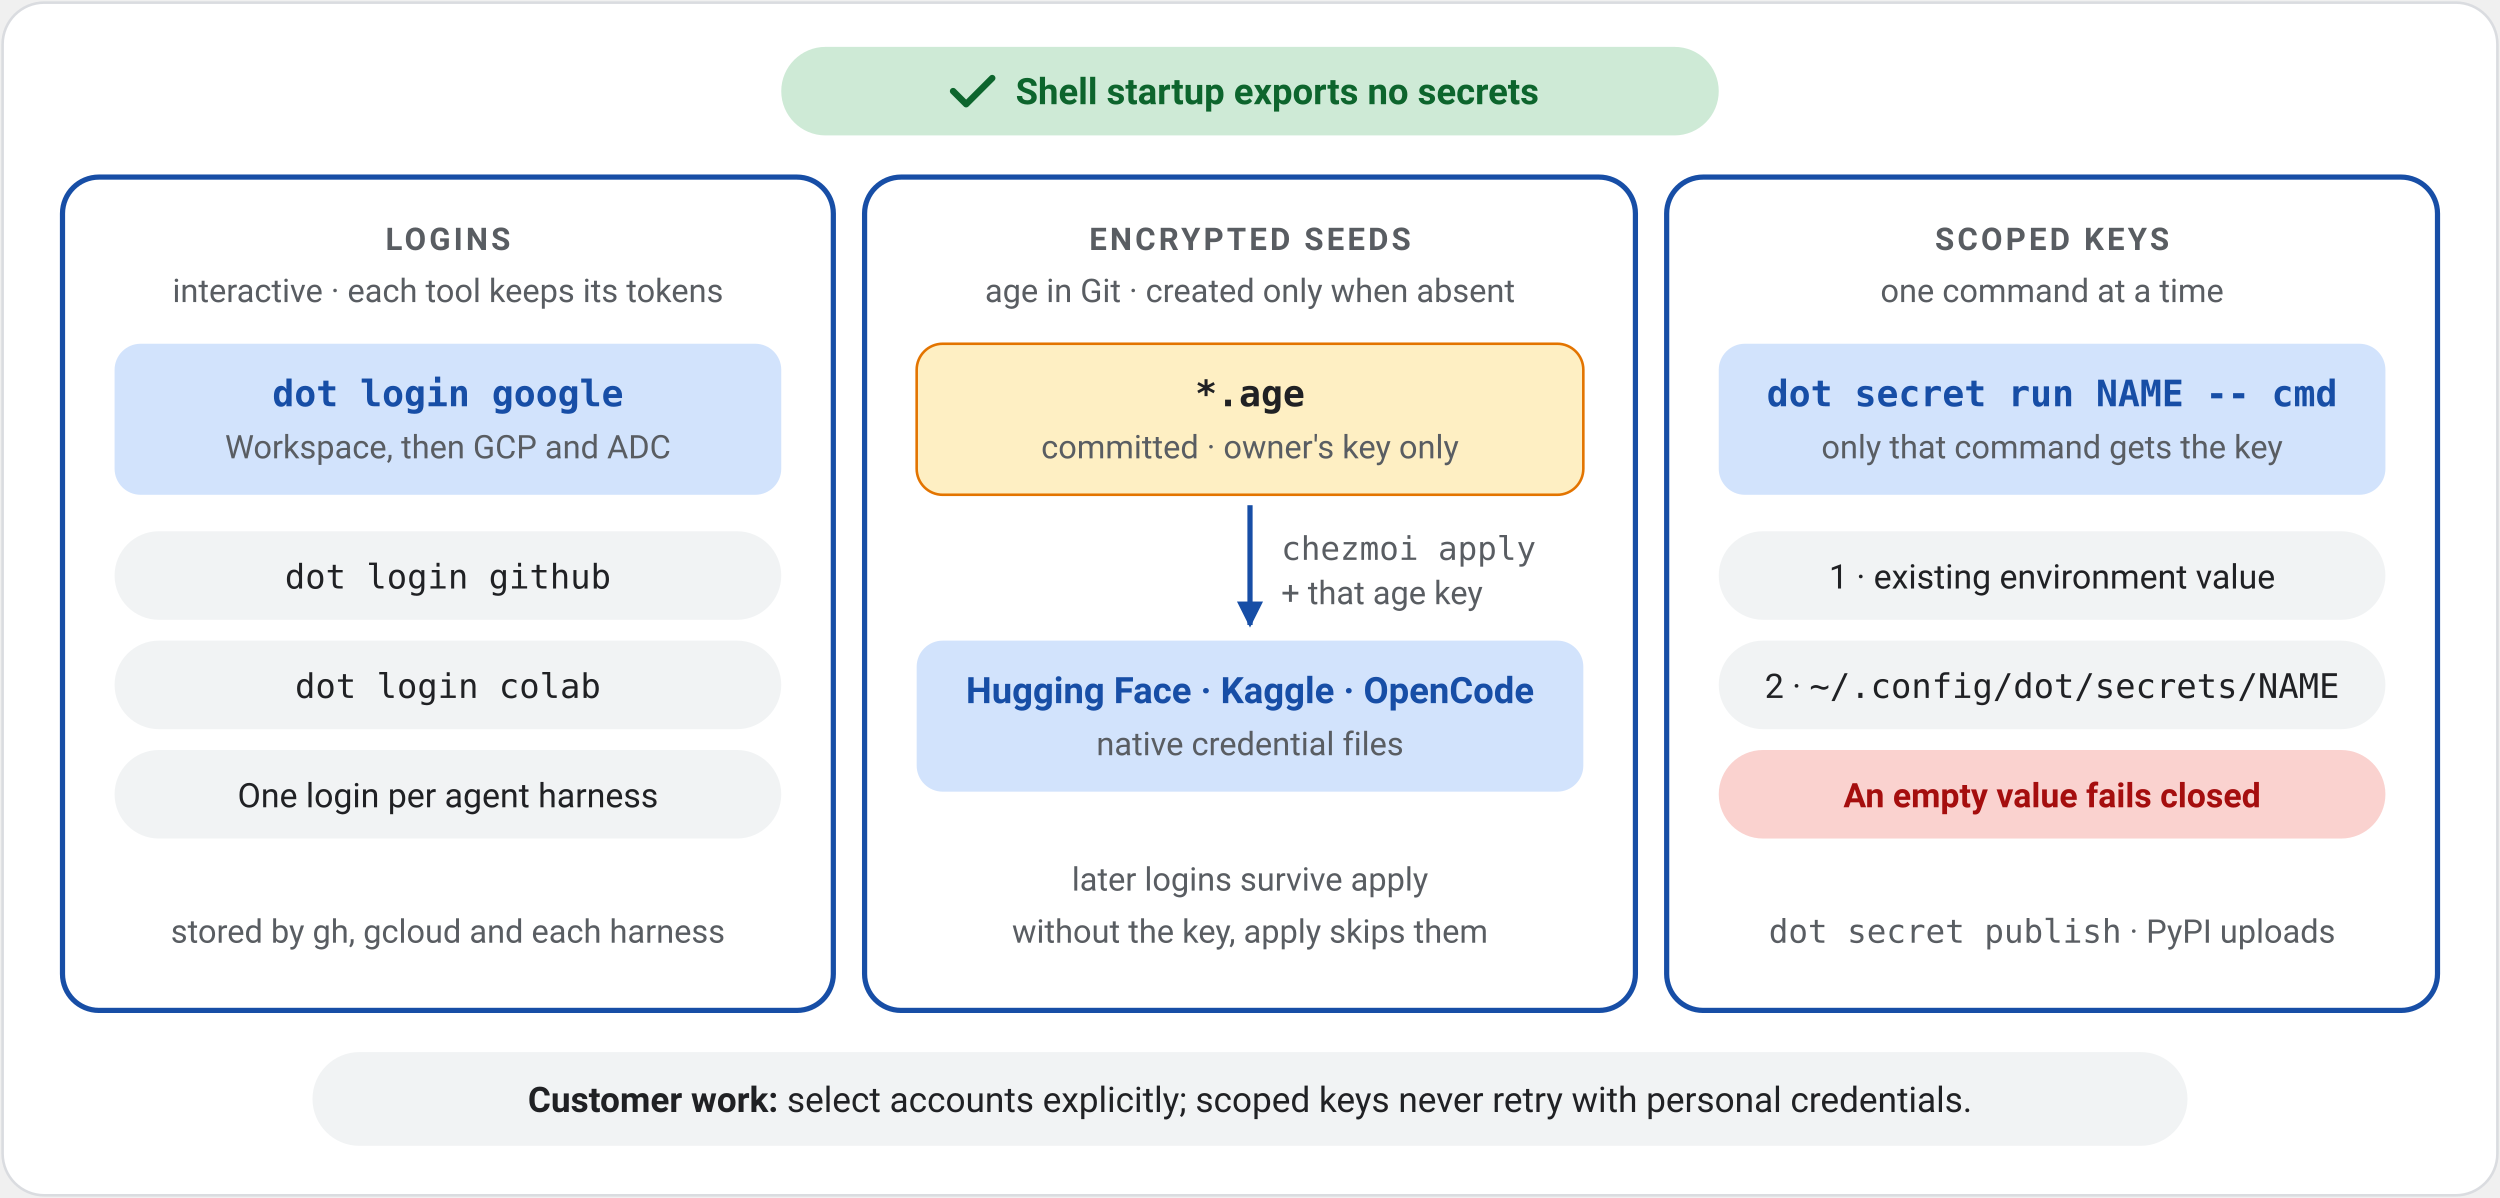
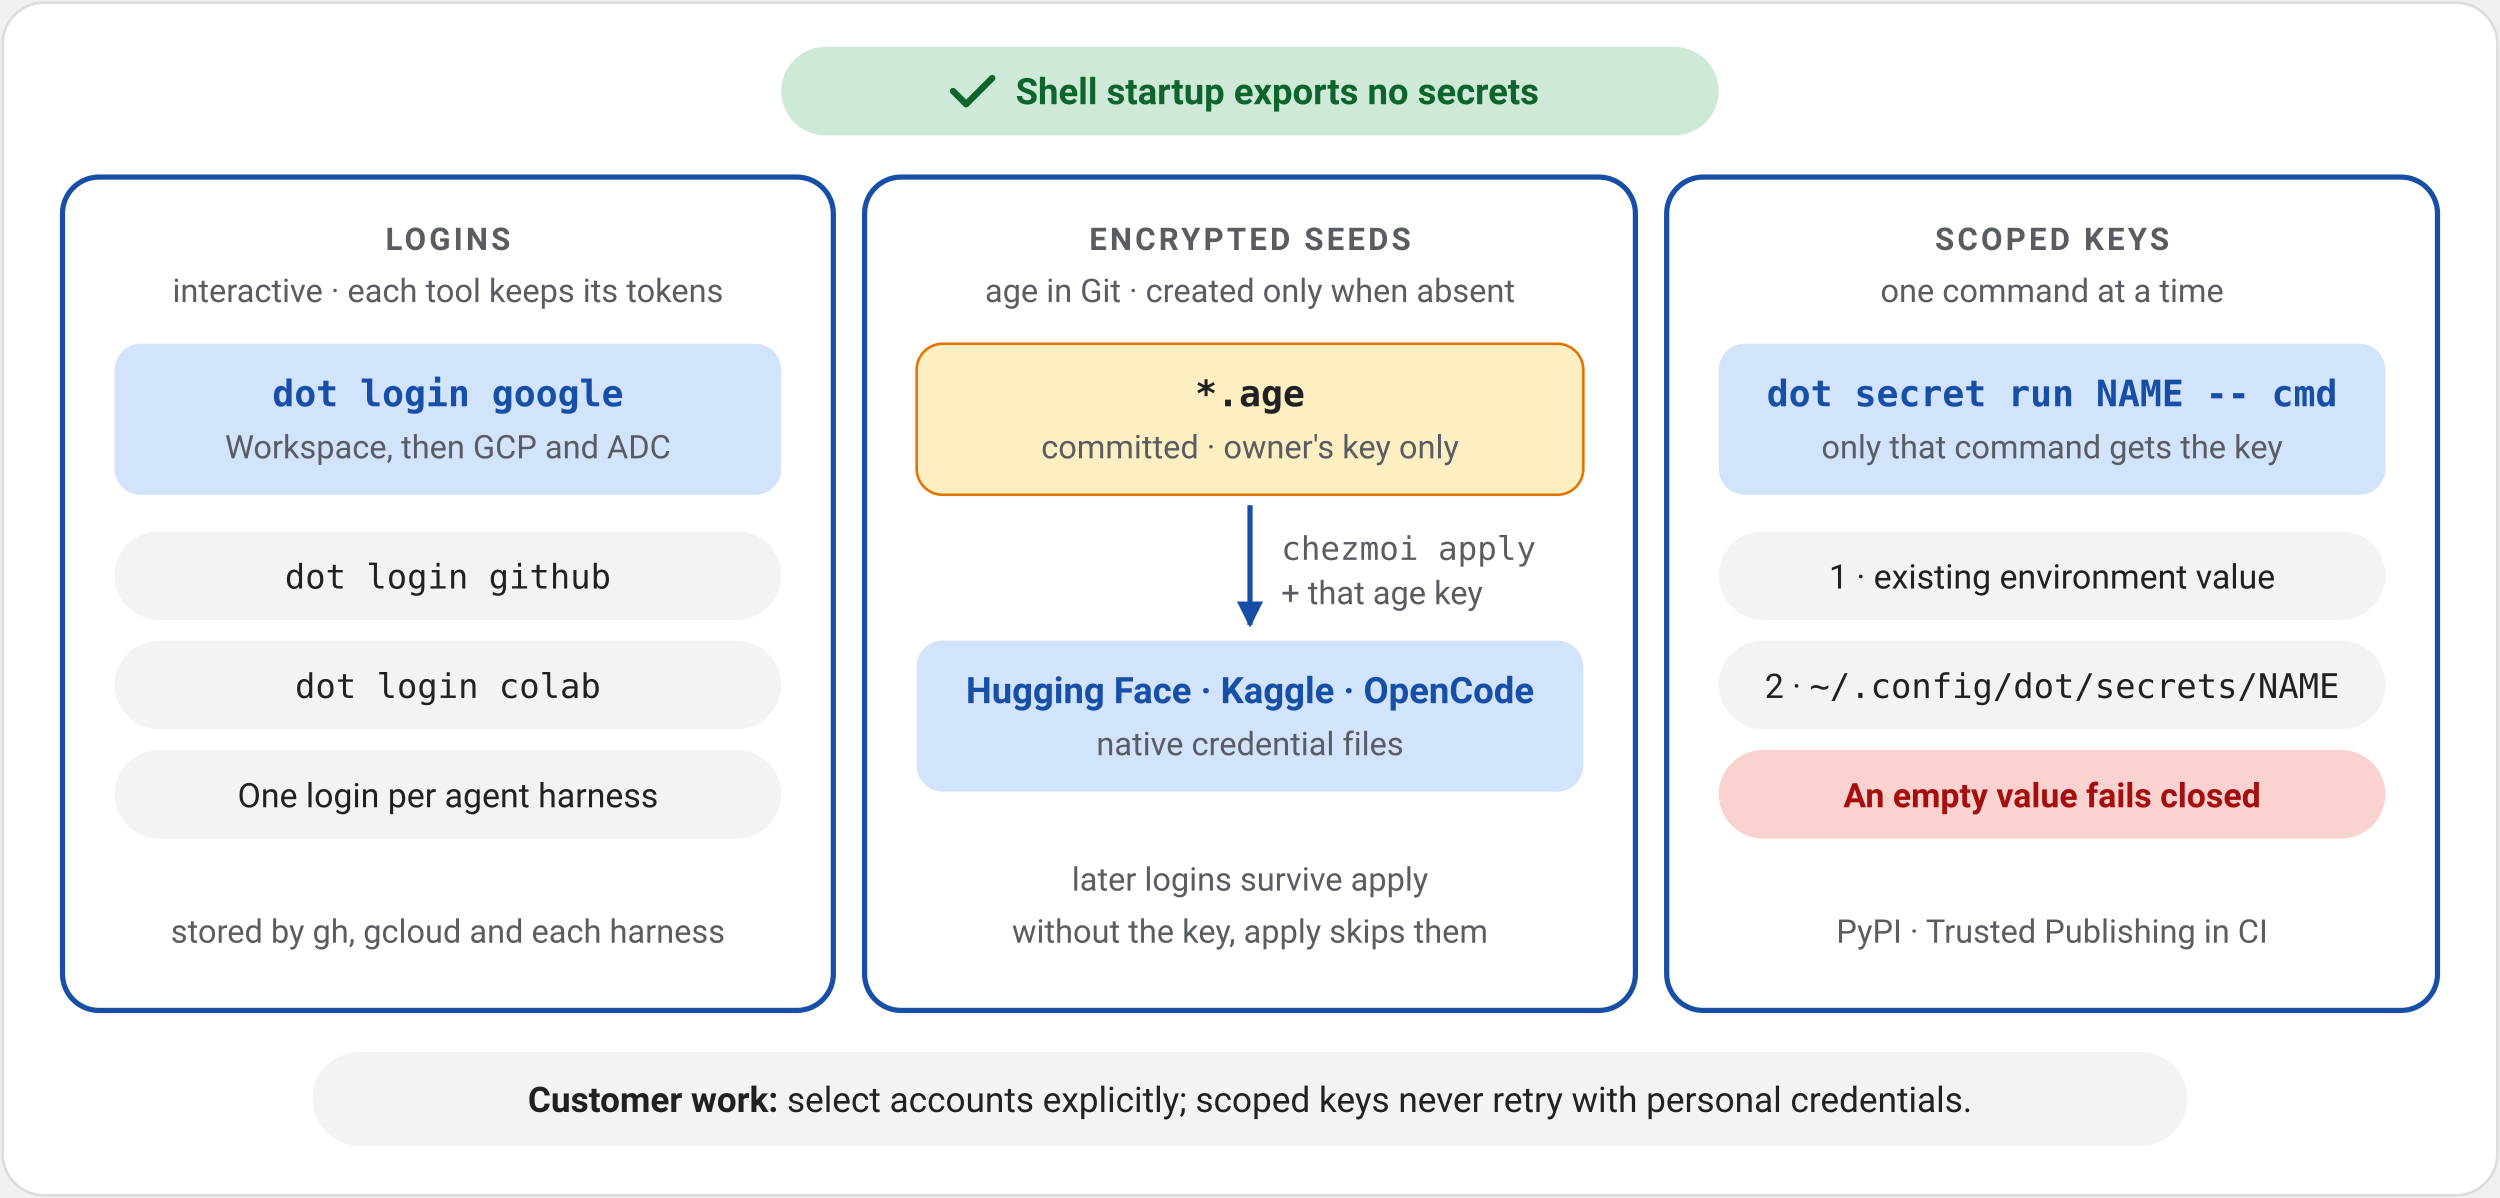
<svg xmlns="http://www.w3.org/2000/svg" width="960" height="460" viewBox="0 0 960 460" role="img" aria-labelledby="title desc">
  <defs>
    <marker id="arrow" viewBox="0 0 10 10" refX="9" refY="5" markerWidth="10" markerHeight="10" markerUnits="userSpaceOnUse" orient="auto-start-reverse">
      <path class="arrowhead" d="M0 0 L10 5 L0 10 Z" />
    </marker>
    <style>
text { font-family: "Google Sans", "Google Sans Text", Roboto, "Segoe UI", Helvetica, Arial, sans-serif; fill: #202124; }
.code { font-family: "Google Sans Code", "JetBrains Mono", Menlo, Consolas, "DejaVu Sans Mono", monospace; }
.card { fill: #FFFFFF; stroke: #DADCE0; }
.label { font-size: 12px; font-weight: 700; letter-spacing: 1.2px; fill: #595D62; }
.chip { fill: #F1F3F4; }
.chip-text { font-size: 13px; }
.muted { font-size: 12.5px; fill: #595D62; }
.box { fill: #FFFFFF; stroke: #174EA6; stroke-width: 2; }
.tile { fill: #D2E3FC; }
.tile-title { font-size: 14px; font-weight: 700; fill: #174EA6; }
.config { fill: #FEEFC3; stroke: #E37400; }
.ok { fill: #CEEAD6; }
.ok-text { font-size: 14px; font-weight: 700; fill: #0D652D; }
.err { fill: #FAD2CF; }
.err-text { font-size: 13px; font-weight: 700; fill: #A50E0E; }
.flow { fill: none; stroke: #174EA6; stroke-width: 2; }
.arrowhead { fill: #174EA6; }
.check { fill: none; stroke: #0D652D; stroke-width: 2.5; stroke-linecap: round; stroke-linejoin: round; }
</style>
  </defs>
  <rect class="card" x="1" y="1" width="958" height="458" rx="16" />
  <rect class="ok" x="300" y="18" width="360" height="34" rx="17" />
  <path class="check" d="M366 35 l5 5 l10 -10" />
  <text class="ok-text" x="390" y="40">Shell startup exports no secrets</text>
  <rect class="box" x="24" y="68" width="296" height="320" rx="14" />
  <g text-anchor="middle">
    <text class="label" x="172" y="96">LOGINS</text>
    <text class="muted" x="172" y="116">interactive · each tool keeps its tokens</text>
    <rect class="tile" x="44" y="132" width="256" height="58" rx="10" />
    <text class="code tile-title" x="172" y="156">dot login google</text>
    <text class="muted" x="172" y="176">Workspace, then GCP and ADC</text>
    <rect class="chip" x="44" y="204" width="256" height="34" rx="17" />
    <text class="code chip-text" x="172" y="226">dot login github</text>
    <rect class="chip" x="44" y="246" width="256" height="34" rx="17" />
    <text class="code chip-text" x="172" y="268">dot login colab</text>
    <rect class="chip" x="44" y="288" width="256" height="34" rx="17" />
    <text class="chip-text" x="172" y="310">One login per agent harness</text>
    <text class="muted" x="172" y="362">stored by gh, gcloud and each harness</text>
  </g>
  <rect class="box" x="332" y="68" width="296" height="320" rx="14" />
  <g text-anchor="middle">
    <text class="label" x="480" y="96">ENCRYPTED SEEDS</text>
    <text class="muted" x="480" y="116">age in Git · created only when absent</text>
    <rect class="config" x="352" y="132" width="256" height="58" rx="10" />
    <text class="code" x="480" y="156" style="font-size:14px;font-weight:700">*.age</text>
    <text class="muted" x="480" y="176">committed · owner's key only</text>
    <rect class="tile" x="352" y="246" width="256" height="58" rx="10" />
    <text class="tile-title" x="480" y="270">Hugging Face · Kaggle · OpenCode</text>
    <text class="muted" x="480" y="290">native credential files</text>
    <text class="muted" x="480" y="342">later logins survive apply</text>
    <text class="muted" x="480" y="362">without the key, apply skips them</text>
  </g>
  <line class="flow" x1="480" y1="194" x2="480" y2="240" marker-end="url(#arrow)" />
  <text class="code muted" x="492" y="215">chezmoi apply</text>
  <text class="muted" x="492" y="232">+ that age key</text>
  <rect class="box" x="640" y="68" width="296" height="320" rx="14" />
  <g text-anchor="middle">
    <text class="label" x="788" y="96">SCOPED KEYS</text>
    <text class="muted" x="788" y="116">one command at a time</text>
    <rect class="tile" x="660" y="132" width="256" height="58" rx="10" />
    <text class="code tile-title" x="788" y="156">dot secret run NAME -- cmd</text>
    <text class="muted" x="788" y="176">only that command gets the key</text>
    <rect class="chip" x="660" y="204" width="256" height="34" rx="17" />
    <text class="chip-text" x="788" y="226">1 · existing environment value</text>
    <rect class="chip" x="660" y="246" width="256" height="34" rx="17" />
    <text class="chip-text" x="788" y="268">2 · <tspan class="code">~/.config/dot/secrets/NAME</tspan>
    </text>
    <rect class="err" x="660" y="288" width="256" height="34" rx="17" />
    <text class="err-text" x="788" y="310">An empty value fails closed</text>
-     <text class="muted" x="788" y="362">
-       <tspan class="code">dot secret publish</tspan> · PyPI uploads</text>
+     <text class="muted" x="788" y="362">PyPI · Trusted Publishing in CI</text>
  </g>
  <rect class="chip" x="120" y="404" width="720" height="36" rx="18" />
  <text x="480" y="427" text-anchor="middle" style="font-size:13.5px">
    <tspan style="font-weight:700">Customer work:</tspan> select accounts explicitly; scoped keys never retry with personal credentials.</text>
</svg>
